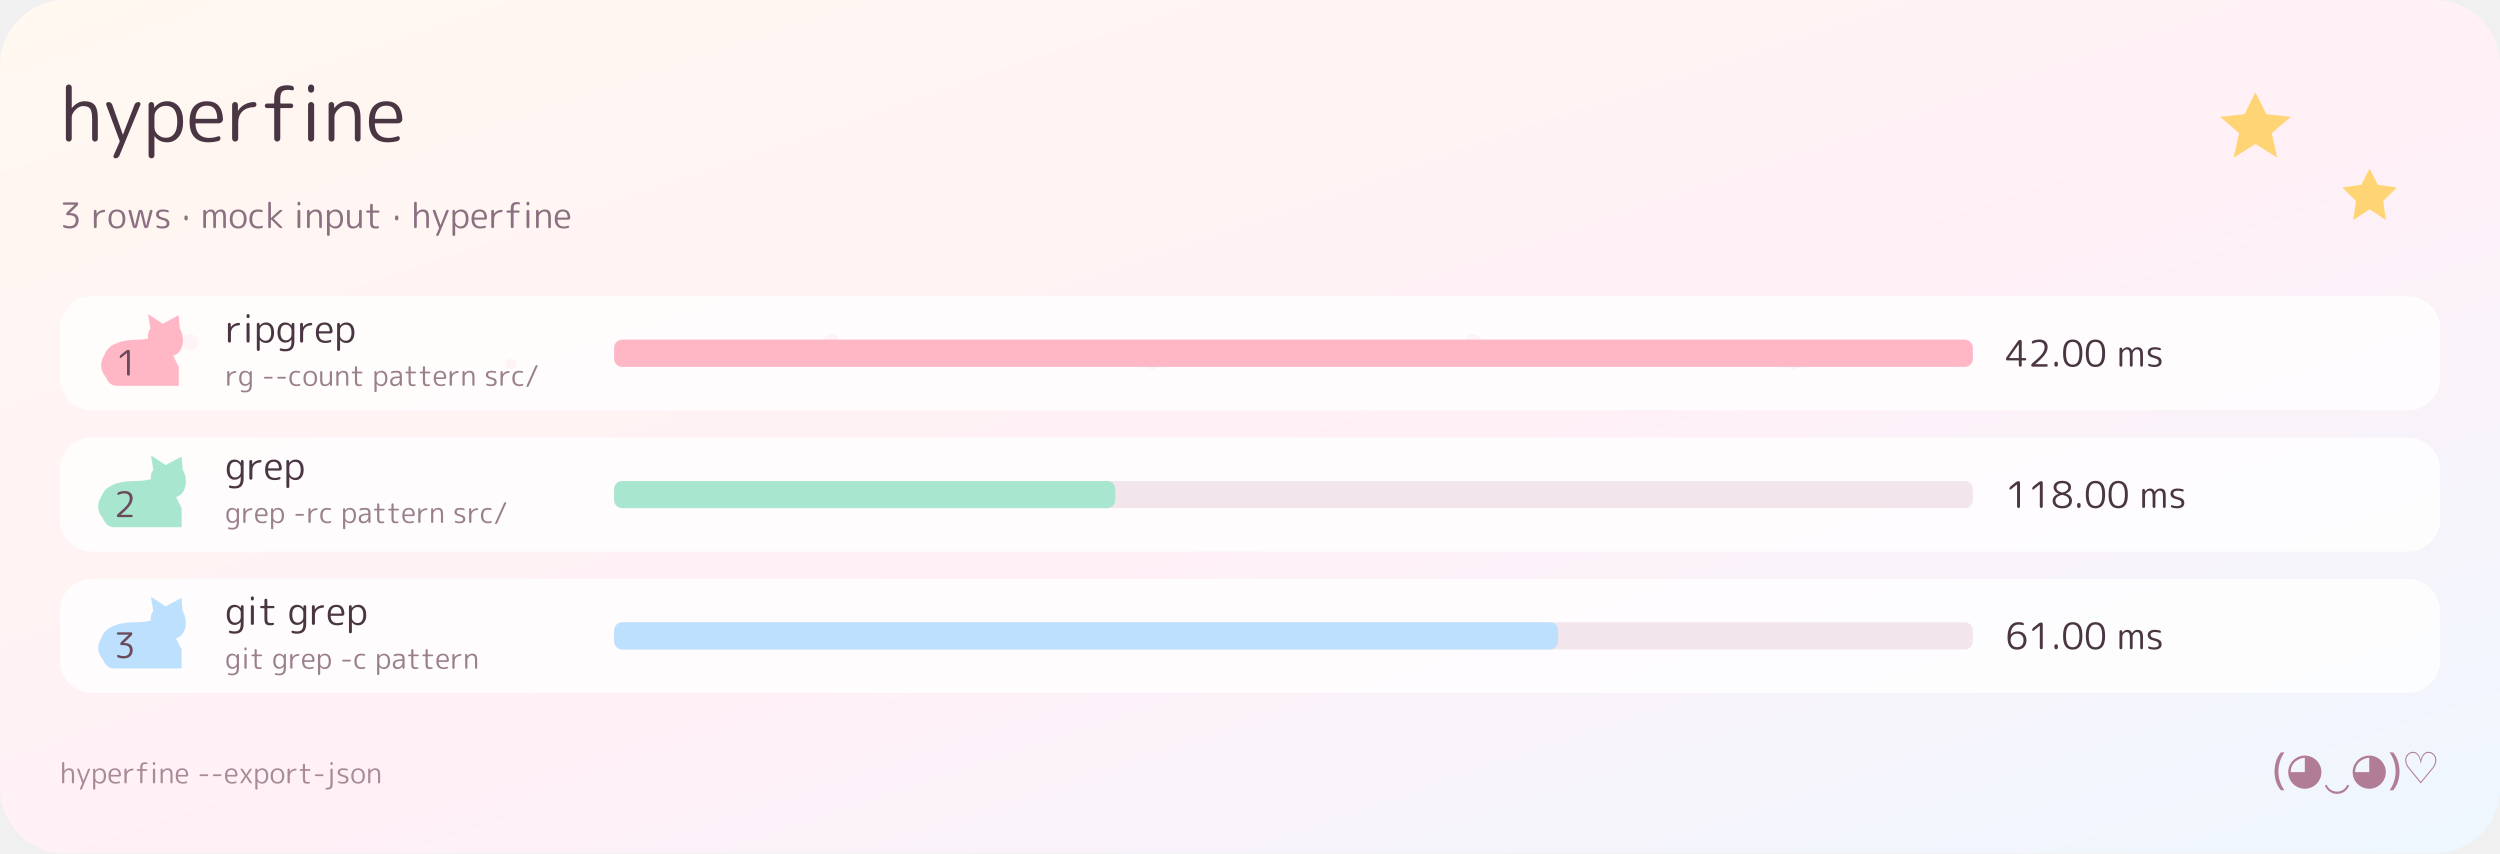
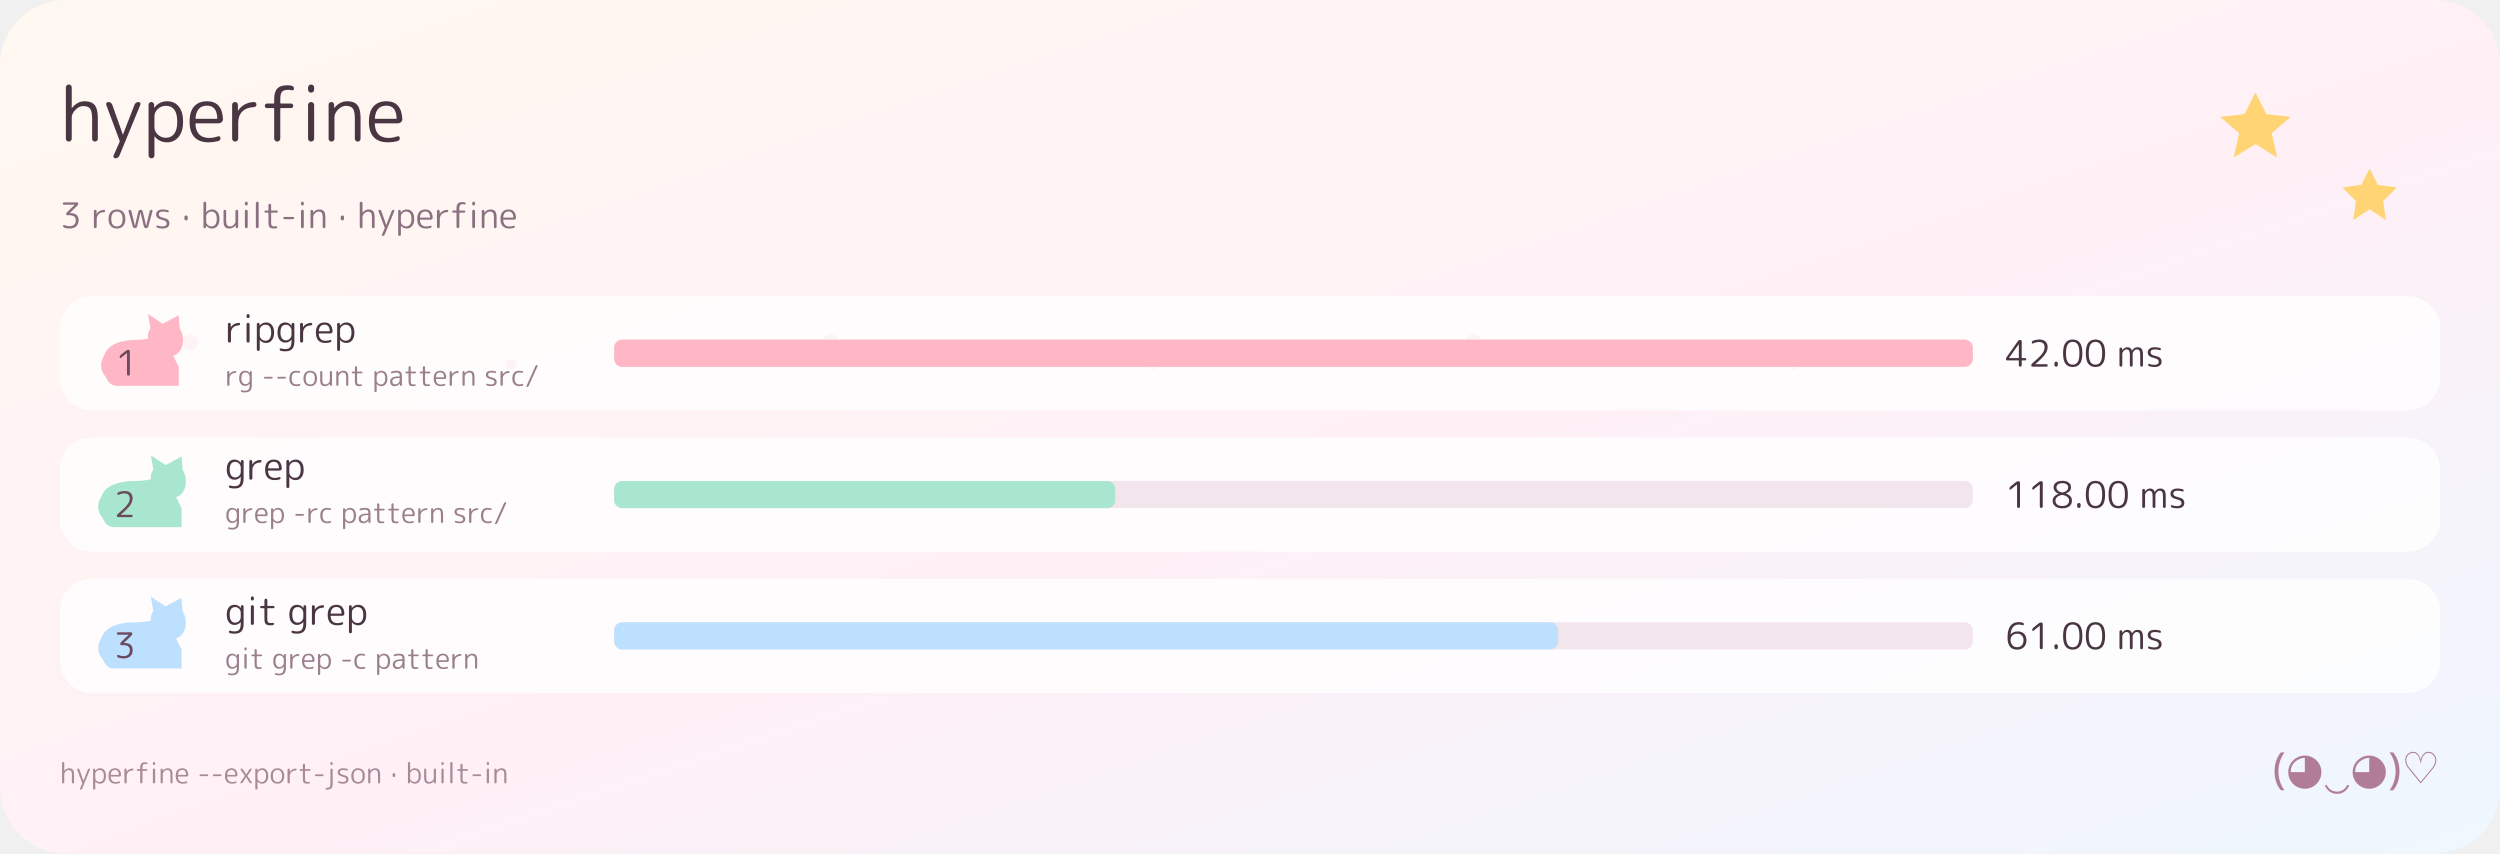
<svg xmlns="http://www.w3.org/2000/svg" width="920" height="314" viewBox="0 0 920 314" role="img" aria-label="hyperfine">
  <defs>
    <path id="g0" d="M146 11Q135 0 119 0Q103 0 91.5 11Q80 22 80 38L80 712Q80 728 91.5 739Q103 750 119 750Q135 750 146 739Q157 728 157 712L157 442Q157 441 158 441Q159 441 160 442Q232 530 327 530Q418 530 459 479.5Q500 429 500 310L500 38Q500 22 489.5 11Q479 0 463 0Q447 0 436 11Q425 22 425 38L425 297Q425 398 398.5 432.5Q372 467 307 467Q255 467 206 417.5Q157 368 157 316L157 38Q157 22 146 11Z" />
    <path id="g1" d="M216 12L41 482Q36 496 44.5 508Q53 520 68 520Q86 520 100.5 509.5Q115 499 121 482L258 93Q258 92 259 92Q261 92 261 93L412 484Q418 500 432.5 510Q447 520 465 520Q479 520 486.5 508.5Q494 497 489 484L214 -184Q207 -200 192.5 -210Q178 -220 160 -220Q146 -220 139 -208.5Q132 -197 137 -184L216 -4Q219 4 216 12Z" />
    <path id="g2" d="M152 331L152 189Q152 132 197 91Q242 50 302 50Q373 50 412.5 103.5Q452 157 452 260Q452 470 302 470Q241 470 196.5 428.5Q152 387 152 331ZM141 -209Q130 -220 114 -220Q98 -220 86.5 -209Q75 -198 75 -182L75 484Q75 499 85.5 509.5Q96 520 111 520Q126 520 137 509.5Q148 499 148 484L149 446Q149 445 150 445L152 447Q218 530 319 530Q416 530 472.5 459.5Q529 389 529 260Q529 135 470.5 62.5Q412 -10 319 -10Q217 -10 155 67Q154 68 153 68Q152 68 152 67L152 -182Q152 -198 141 -209Z" />
    <path id="g3" d="M270 472Q131 472 118 307Q118 299 127 299L396 299Q404 299 404 307Q398 472 270 472ZM291 -10Q168 -10 104 57.5Q40 125 40 260Q40 399 101.5 464.5Q163 530 270 530Q467 530 479 297Q480 273 462.5 256.5Q445 240 421 240L125 240Q117 240 117 231Q126 48 298 48Q355 48 415 69Q426 73 436 66.5Q446 60 446 48Q446 14 415 6Q351 -10 291 -10Z" />
    <path id="g4" d="M143.5 12Q132 0 115 0Q98 0 86.5 12Q75 24 75 40L75 482Q75 498 86 509Q97 520 113 520Q129 520 140 509Q151 498 151 482L151 405Q151 404 152 404Q154 404 154 406Q184 456 238.5 486.5Q293 517 361 520Q375 521 385 511Q395 501 395 487Q395 474 385.5 464Q376 454 362 453Q263 449 209 395.5Q155 342 155 246L155 40Q155 24 143.5 12Z" />
    <path id="g5" d="M85 440Q72 440 63.5 448.5Q55 457 55 470Q55 483 63.5 491.5Q72 500 85 500L169 500Q178 500 178 509L178 557Q178 653 218.5 696.5Q259 740 348 740Q381 740 409 733Q422 730 430 719.5Q438 709 438 695Q438 684 429 677.5Q420 671 410 674Q386 680 361 680Q303 680 280.5 654.5Q258 629 258 560L258 509Q258 500 267 500L398 500Q411 500 419.5 491.5Q428 483 428 470Q428 457 419.5 448.5Q411 440 398 440L267 440Q258 440 258 431L258 40Q258 24 246 12Q234 0 218 0Q202 0 190 12Q178 24 178 40L178 431Q178 440 169 440Z" />
    <path id="g6" d="M183.5 12Q172 0 155 0Q138 0 126.5 12Q115 24 115 40L115 480Q115 496 126.5 508Q138 520 155 520Q172 520 183.5 508Q195 496 195 480L195 40Q195 24 183.5 12ZM183.5 654.5Q172 643 155 643Q138 643 126.5 654.5Q115 666 115 683L115 710Q115 726 126.5 738Q138 750 155 750Q172 750 183.5 738Q195 726 195 710L195 683Q195 666 183.5 654.5Z" />
    <path id="g7" d="M140.5 11Q129 0 113 0Q97 0 86 11Q75 22 75 38L75 484Q75 499 85.5 509.5Q96 520 111 520Q126 520 137 509.5Q148 499 148 484L148 443Q148 442 149 442Q150 442 151 443Q223 530 322 530Q413 530 454 479Q495 428 495 310L495 38Q495 22 484.5 11Q474 0 458 0Q442 0 431 11Q420 22 420 38L420 300Q420 399 393 434.5Q366 470 302 470Q250 470 201 421.5Q152 373 152 322L152 38Q152 22 140.5 11Z" />
    <path id="g8" d="M118 663Q105 663 95 673Q85 683 85 697Q85 710 94.5 720Q104 730 118 730L490 730Q504 730 513.5 720Q523 710 523 697Q523 663 500 640L284 429L284 427Q284 426 285 426L314 426Q420 426 476.5 375Q533 324 533 227Q533 113 465.5 51.5Q398 -10 273 -10Q196 -10 128 14Q92 27 92 66Q92 79 103 86Q114 93 126 88Q199 57 273 57Q361 57 407 100Q453 143 453 227Q453 298 405.5 332.5Q358 367 254 367L212 367Q199 367 190 376Q181 385 181 398Q181 429 203 451L420 661L420 662Q420 663 419 663Z" />
    <path id="g10" d="M438 260Q438 470 278 470Q118 470 118 260Q118 50 278 50Q438 50 438 260ZM453 61Q390 -10 278 -10Q166 -10 103 61Q40 132 40 260Q40 388 103 459Q166 530 278 530Q390 530 453 459Q516 388 516 260Q516 132 453 61Z" />
    <path id="g11" d="M169 48L50 480Q46 495 55.5 507.5Q65 520 81 520Q99 520 113.5 509Q128 498 132 480L231 67Q231 66 232 66Q233 66 233 67L327 470Q333 492 350.5 506Q368 520 390.5 520Q413 520 431 506Q449 492 454 470L547 67Q547 66 549 66Q550 66 550 67L649 481Q654 498 667.5 509Q681 520 699 520Q714 520 723 507.5Q732 495 728 481L609 48Q603 27 585.5 13.5Q568 0 546.5 0Q525 0 507.5 14Q490 28 484 49L390 446Q390 447 389 447Q388 447 388 446L294 49Q289 28 271.5 14Q254 0 232.5 0Q211 0 193 13.5Q175 27 169 48Z" />
    <path id="g12" d="M240 233Q143 256 101.5 292.5Q60 329 60 387Q60 453 109.5 491.5Q159 530 251 530Q320 530 388 512Q419 504 419 471Q419 459 410 453Q401 447 389 450Q323 470 257 470Q137 470 137 393Q137 359 161 336.5Q185 314 248 300Q356 276 396.5 239Q437 202 437 133Q437 66 385.5 28Q334 -10 240 -10Q167 -10 101 12Q70 22 70 55Q70 66 80 72.5Q90 79 101 75Q166 50 234 50Q360 50 360 133Q360 169 334.5 193Q309 217 240 233Z" />
    <path id="g13" d="M175.5 234Q162 220 142 220Q122 220 108.5 234Q95 248 95 267L95 313Q95 332 108.5 346Q122 360 142 360Q162 360 175.5 346Q189 332 189 313L189 267Q189 248 175.5 234Z" />
-     <path id="g14" d="M141 11Q130 0 114 0Q98 0 86.5 11Q75 22 75 38L75 483Q75 498 86 509Q97 520 112 520Q127 520 138 509Q149 498 149 483L150 450Q150 449 151 449Q153 449 153 451Q210 530 289 530Q337 530 366.5 509Q396 488 415 439Q415 437 416 437Q418 437 418 439Q474 530 564 530Q644 530 679.5 484Q715 438 715 330L715 38Q715 22 704.5 11Q694 0 678 0Q662 0 651 11Q640 22 640 38L640 310Q640 403 618.5 436.5Q597 470 543 470Q506 470 470 430.5Q434 391 434 349L434 38Q434 22 423 11Q412 0 396 0Q380 0 369 11Q358 22 358 38L358 310Q358 403 336.5 436.5Q315 470 262 470Q225 470 188.5 430.5Q152 391 152 349L152 38Q152 22 141 11Z" />
-     <path id="g15" d="M285 -10Q167 -10 103.5 58.5Q40 127 40 260Q40 392 101.5 461Q163 530 275 530Q327 530 385 519Q399 516 408.5 504.5Q418 493 418 478Q418 466 407.5 459Q397 452 385 455Q334 468 280 468Q120 468 120 260Q120 152 162 102Q204 52 290 52Q346 52 392 67Q403 71 413 64Q423 57 423 45Q423 30 414 18Q405 6 390 2Q343 -10 285 -10Z" />
-     <path id="g16" d="M145 11Q134 0 118 0Q102 0 91 11Q80 22 80 38L80 712Q80 728 91 739Q102 750 118 750Q134 750 145 739Q156 728 156 712L156 289Q156 288 157 288L159 289L375 488Q409 520 457 520Q470 520 474.5 508Q479 496 470 488L238 276Q232 270 237 264L473 33Q481 25 476 12.5Q471 0 459 0Q412 0 379 33L159 251Q158 252 157 252Q156 252 156 251L156 38Q156 22 145 11Z" />
-     <path id="g17" d="M238 -10Q151 -10 110.5 38Q70 86 70 197L70 482Q70 498 80.5 509Q91 520 107 520Q123 520 134 509Q145 498 145 482L145 207Q145 117 172 83.5Q199 50 258 50Q312 50 360 96.5Q408 143 408 198L408 482Q408 498 419.5 509Q431 520 447 520Q463 520 474 509Q485 498 485 482L485 36Q485 21 474.5 10.5Q464 0 449 0Q434 0 423 10.5Q412 21 412 36L412 77Q412 78 411 78Q410 78 409 77Q340 -10 238 -10Z" />
-     <path id="g18" d="M80 440Q67 440 58.5 448.5Q50 457 50 470Q50 483 58.5 491.5Q67 500 80 500L153 500Q162 500 162 509L162 652Q162 668 173 679Q184 690 200 690Q216 690 227 679Q238 668 238 652L238 509Q238 500 247 500L397 500Q410 500 418.5 491.5Q427 483 427 470Q427 457 418.5 448.5Q410 440 397 440L247 440Q238 440 238 431L238 167Q238 95 257 72.5Q276 50 330 50Q362 50 383 55Q394 57 403.5 50.5Q413 44 413 33Q413 19 404.5 8Q396 -3 383 -5Q357 -10 317 -10Q229 -10 195.5 26.5Q162 63 162 160L162 431Q162 440 153 440Z" />
+     <path id="g14" d="M157 337L157 183Q157 131 203 90.5Q249 50 307 50Q378 50 417.5 103Q457 156 457 260Q457 470 307 470Q248 470 202.5 429Q157 388 157 337ZM142 10.5Q131 0 116 0Q101 0 90.5 10.5Q80 21 80 36L80 712Q80 728 91 739Q102 750 118 750Q134 750 145.5 739Q157 728 157 712L157 453Q157 452 158 452Q159 452 160 453Q225 530 323 530Q420 530 476.5 459.5Q533 389 533 260Q533 135 474.5 62.5Q416 -10 323 -10Q223 -10 156 73Q155 74 154 74Q153 74 153 73L153 36Q153 21 142 10.5Z" />
+     <path id="g15" d="M238 -10Q151 -10 110.5 38Q70 86 70 197L70 482Q70 498 80.5 509Q91 520 107 520Q123 520 134 509Q145 498 145 482L145 207Q145 117 172 83.5Q199 50 258 50Q312 50 360 96.5Q408 143 408 198L408 482Q408 498 419.5 509Q431 520 447 520Q463 520 474 509Q485 498 485 482L485 36Q485 21 474.5 10.5Q464 0 449 0Q434 0 423 10.5Q412 21 412 36L412 77Q412 78 411 78Q410 78 409 77Q340 -10 238 -10Z" />
+     <path id="g16" d="M183.5 12Q172 0 155 0Q138 0 126.5 12Q115 24 115 40L115 710Q115 726 126.5 738Q138 750 155 750Q172 750 183.5 738Q195 726 195 710L195 40Q195 24 183.5 12Z" />
+     <path id="g17" d="M80 440Q67 440 58.5 448.5Q50 457 50 470Q50 483 58.5 491.5Q67 500 80 500L153 500Q162 500 162 509L162 652Q162 668 173 679Q184 690 200 690Q216 690 227 679Q238 668 238 652L238 509Q238 500 247 500L397 500Q410 500 418.5 491.5Q427 483 427 470Q427 457 418.5 448.5Q410 440 397 440L247 440Q238 440 238 431L238 167Q238 95 257 72.5Q276 50 330 50Q362 50 383 55Q394 57 403.5 50.5Q413 44 413 33Q413 19 404.5 8Q396 -3 383 -5Q357 -10 317 -10Q229 -10 195.5 26.5Q162 63 162 160L162 431Q162 440 153 440Z" />
+     <path id="g18" d="M111 255Q98 255 89 264.5Q80 274 80 287Q80 300 89 309Q98 318 111 318L355 318Q368 318 377 309Q386 300 386 287Q386 274 377 264.5Q368 255 355 255Z" />
    <path id="g19" d="M267 470Q122 470 122 267Q122 166 160.5 113Q199 60 267 60Q325 60 368.5 103Q412 146 412 206L412 322Q412 382 368.5 426Q325 470 267 470ZM247 0Q156 0 100.5 70.5Q45 141 45 267Q45 400 100.5 465Q156 530 247 530Q348 530 412 447Q413 446 414 446Q415 446 415 447L416 484Q416 499 426.5 509.5Q437 520 452 520Q467 520 477.5 509.5Q488 499 488 484L488 30Q488 -105 430 -167.5Q372 -230 248 -230Q186 -230 134 -217Q102 -209 102 -175Q102 -163 111.5 -155.5Q121 -148 132 -152Q188 -170 248 -170Q335 -170 373.5 -124Q412 -78 412 27L412 76Q412 77 411 77Q410 77 409 76Q348 0 247 0Z" />
-     <path id="g20" d="M111 255Q98 255 89 264.5Q80 274 80 287Q80 300 89 309Q98 318 111 318L355 318Q368 318 377 309Q386 300 386 287Q386 274 377 264.5Q368 255 355 255Z" />
+     <path id="g20" d="M285 -10Q167 -10 103.5 58.5Q40 127 40 260Q40 392 101.5 461Q163 530 275 530Q327 530 385 519Q399 516 408.5 504.5Q418 493 418 478Q418 466 407.5 459Q397 452 385 455Q334 468 280 468Q120 468 120 260Q120 152 162 102Q204 52 290 52Q346 52 392 67Q403 71 413 64Q423 57 423 45Q423 30 414 18Q405 6 390 2Q343 -10 285 -10Z" />
    <path id="g21" d="M327 275Q228 275 177.5 243Q127 211 127 153Q127 108 152.5 80.5Q178 53 220 53Q292 53 339.5 101Q387 149 387 228L387 266Q387 275 378 275ZM204 -10Q136 -10 93 33Q50 76 50 147Q50 230 116 280Q182 330 327 330L378 330Q387 330 387 338L387 357Q387 418 359 442.5Q331 467 260 467Q191 467 111 441Q99 437 89 444Q79 451 79 464Q79 499 112 509Q186 530 260 530Q375 530 419.5 488Q464 446 464 337L464 36Q464 21 453.5 10.5Q443 0 428 0Q413 0 402 10.5Q391 21 391 36L390 88Q390 89 389 89Q387 89 387 87Q328 -10 204 -10Z" />
    <path id="g22" d="M65 -40Q51 -40 44 -29Q37 -18 42 -5L355 695Q363 711 377.5 720.5Q392 730 409 730Q423 730 430 719Q437 708 432 695L119 -5Q111 -21 96.5 -30.5Q82 -40 65 -40Z" />
    <path id="g23" d="M97 238L97 236Q97 235 98 235L356 235Q365 235 365 244L365 612Q365 613 364 613Q362 613 362 612ZM48 170Q34 170 24.5 180Q15 190 15 203Q15 235 34 262L342 698Q364 730 404 730Q421 730 432.5 718.5Q444 707 444 691L444 244Q444 235 452 235L536 235Q550 235 559 225.5Q568 216 568 203Q568 189 558.5 179.5Q549 170 536 170L452 170Q444 170 444 161L444 39Q444 23 432.5 11.5Q421 0 404 0Q388 0 376.5 11Q365 22 365 39L365 161Q365 170 356 170Z" />
    <path id="g24" d="M471 685.5Q530 631 530 533Q530 435 459 334.5Q388 234 194 69Q193 69 193 68Q193 67 194 67L500 67Q513 67 523 57Q533 47 533 33Q533 20 523.5 10Q514 0 500 0L117 0Q103 0 93 10Q83 20 83 33Q83 67 109 88Q306 253 377 347.5Q448 442 448 527Q448 598 409 635Q370 672 295 672Q219 672 133 632Q121 627 109.5 633.5Q98 640 98 653Q98 693 134 708Q215 740 305 740Q412 740 471 685.5Z" />
    <path id="g25" d="M175.5 14Q162 0 142 0Q122 0 108.5 14Q95 28 95 47L95 90Q95 110 108.5 123.5Q122 137 142 137Q162 137 175.5 123.5Q189 110 189 90L189 47Q189 28 175.5 14Z" />
    <path id="g26" d="M447.5 601.5Q402 675 310 675Q218 675 172.5 601.5Q127 528 127 365Q127 202 172.5 128.5Q218 55 310 55Q402 55 447.5 128.5Q493 202 493 365Q493 528 447.5 601.5ZM504 77Q435 -10 310 -10Q185 -10 116 77Q47 164 47 365Q47 566 116 653Q185 740 310 740Q435 740 504 653Q573 566 573 365Q573 164 504 77Z" />
-     <path id="g27" d="M144 503Q134 495 122 500.5Q110 506 110 519Q110 563 144 591L286 705Q317 730 357 730Q374 730 385.5 718Q397 706 397 690L397 40Q397 24 385.5 12Q374 0 357 0Q340 0 328.5 12Q317 24 317 40L317 640Q317 641 316 641L314 640Z" />
-     <path id="g28" d="M298 355Q212 336 167.5 296Q123 256 123 200Q123 132 173 93Q223 54 310 54Q397 54 446 93.5Q495 133 495 200Q495 319 316 355Q307 356 298 355ZM150 558Q150 510 189.5 474Q229 438 302 422Q310 421 318 422Q391 438 431.5 474.5Q472 511 472 558Q472 613 429.5 644.5Q387 676 310 676Q234 676 192 644.5Q150 613 150 558ZM503 46Q433 -10 310 -10Q187 -10 117 46Q47 102 47 197Q47 261 89.5 310.5Q132 360 212 385Q213 385 213 387Q213 388 212 388Q146 413 109.5 459.5Q73 506 73 565Q73 644 136.5 692Q200 740 310 740Q420 740 483.5 692Q547 644 547 565Q547 445 408 395Q407 395 407 393Q407 392 408 392Q573 341 573 197Q573 102 503 46Z" />
-     <path id="g29" d="M320 425Q241 425 190.5 376.5Q140 328 140 253Q140 178 184 117.5Q228 57 317 57Q400 57 446.5 106Q493 155 493 247Q493 328 445.5 376.5Q398 425 320 425ZM317 -10Q57 -10 57 320Q57 531 134.5 635.5Q212 740 355 740Q411 740 469 726Q484 722 493 709.5Q502 697 502 681Q502 668 491.5 660.5Q481 653 469 657Q417 673 355 673Q263 673 205.5 603.5Q148 534 141 403Q141 402 142 402Q144 402 144 403Q205 487 337 487Q445 487 509 421.5Q573 356 573 247Q573 127 503.5 58.5Q434 -10 317 -10Z" />
-     <path id="g30" d="M78 0Q65 0 58.5 12Q52 24 60 35L209 257Q215 264 209 272L65 484Q57 495 63.5 507.5Q70 520 84 520Q129 520 151 484L258 314Q258 313 259 313Q261 313 261 314L369 485Q391 520 433 520Q446 520 452.5 508Q459 496 451 485L307 272Q301 264 307 257L456 36Q463 25 456.5 12.5Q450 0 437 0Q392 0 370 36L258 215L257 215L255 215L142 35Q120 0 78 0Z" />
-     <path id="g31" d="M22 -220Q8 -220 -1 -211Q-10 -202 -10 -188Q-10 -175 -1 -165.5Q8 -156 22 -155Q109 -152 134.5 -123Q160 -94 160 -3L160 480Q160 496 172 508Q184 520 200 520Q216 520 228 508Q240 496 240 480L240 -3Q240 -127 196.5 -171.5Q153 -216 22 -220ZM160 710Q160 726 172 738Q184 750 200 750Q216 750 228 738Q240 726 240 710L240 683Q240 666 228 654.5Q216 643 200 643Q184 643 172 654.5Q160 666 160 683Z" />
+     <path id="g27" d="M141 11Q130 0 114 0Q98 0 86.5 11Q75 22 75 38L75 483Q75 498 86 509Q97 520 112 520Q127 520 138 509Q149 498 149 483L150 450Q150 449 151 449Q153 449 153 451Q210 530 289 530Q337 530 366.5 509Q396 488 415 439Q415 437 416 437Q418 437 418 439Q474 530 564 530Q644 530 679.5 484Q715 438 715 330L715 38Q715 22 704.5 11Q694 0 678 0Q662 0 651 11Q640 22 640 38L640 310Q640 403 618.5 436.5Q597 470 543 470Q506 470 470 430.5Q434 391 434 349L434 38Q434 22 423 11Q412 0 396 0Q380 0 369 11Q358 22 358 38L358 310Q358 403 336.5 436.5Q315 470 262 470Q225 470 188.5 430.5Q152 391 152 349L152 38Q152 22 141 11Z" />
+     <path id="g28" d="M144 503Q134 495 122 500.5Q110 506 110 519Q110 563 144 591L286 705Q317 730 357 730Q374 730 385.5 718Q397 706 397 690L397 40Q397 24 385.5 12Q374 0 357 0Q340 0 328.5 12Q317 24 317 40L317 640Q317 641 316 641L314 640Z" />
+     <path id="g29" d="M298 355Q212 336 167.5 296Q123 256 123 200Q123 132 173 93Q223 54 310 54Q397 54 446 93.5Q495 133 495 200Q495 319 316 355Q307 356 298 355ZM150 558Q150 510 189.5 474Q229 438 302 422Q310 421 318 422Q391 438 431.5 474.5Q472 511 472 558Q472 613 429.5 644.5Q387 676 310 676Q234 676 192 644.5Q150 613 150 558ZM503 46Q433 -10 310 -10Q187 -10 117 46Q47 102 47 197Q47 261 89.5 310.5Q132 360 212 385Q213 385 213 387Q213 388 212 388Q146 413 109.5 459.5Q73 506 73 565Q73 644 136.5 692Q200 740 310 740Q420 740 483.5 692Q547 644 547 565Q547 445 408 395Q407 395 407 393Q407 392 408 392Q573 341 573 197Q573 102 503 46Z" />
+     <path id="g30" d="M320 425Q241 425 190.5 376.5Q140 328 140 253Q140 178 184 117.5Q228 57 317 57Q400 57 446.5 106Q493 155 493 247Q493 328 445.5 376.5Q398 425 320 425ZM317 -10Q57 -10 57 320Q57 531 134.5 635.5Q212 740 355 740Q411 740 469 726Q484 722 493 709.5Q502 697 502 681Q502 668 491.5 660.5Q481 653 469 657Q417 673 355 673Q263 673 205.5 603.5Q148 534 141 403Q141 402 142 402Q144 402 144 403Q205 487 337 487Q445 487 509 421.5Q573 356 573 247Q573 127 503.5 58.5Q434 -10 317 -10Z" />
+     <path id="g31" d="M78 0Q65 0 58.5 12Q52 24 60 35L209 257Q215 264 209 272L65 484Q57 495 63.5 507.5Q70 520 84 520Q129 520 151 484L258 314Q258 313 259 313Q261 313 261 314L369 485Q391 520 433 520Q446 520 452.5 508Q459 496 451 485L307 272Q301 264 307 257L456 36Q463 25 456.5 12.5Q450 0 437 0Q392 0 370 36L258 215L257 215L255 215L142 35Q120 0 78 0Z" />
+     <path id="g32" d="M22 -220Q8 -220 -1 -211Q-10 -202 -10 -188Q-10 -175 -1 -165.5Q8 -156 22 -155Q109 -152 134.5 -123Q160 -94 160 -3L160 480Q160 496 172 508Q184 520 200 520Q216 520 228 508Q240 496 240 480L240 -3Q240 -127 196.5 -171.5Q153 -216 22 -220ZM160 710Q160 726 172 738Q184 750 200 750Q216 750 228 738Q240 726 240 710L240 683Q240 666 228 654.5Q216 643 200 643Q184 643 172 654.5Q160 666 160 683Z" />
    <linearGradient id="bg" x1="0" y1="0" x2="1" y2="1">
      <stop offset="0" stop-color="#FFF8F0" />
      <stop offset="0.55" stop-color="#FFF0F6" />
      <stop offset="1" stop-color="#EEF7FF" />
    </linearGradient>
    <filter id="shadow" x="-20%" y="-20%" width="140%" height="140%">
      <feDropShadow dx="0" dy="2" stdDeviation="3" flood-color="#C084A0" flood-opacity="0.18" />
    </filter>
  </defs>
  <rect width="920" height="314" rx="24" fill="url(#bg)" />
  <g filter="url(#shadow)">
    <rect width="920" height="314" rx="24" fill="transparent" />
  </g>
  <path d="M 830 34 l 4 8 9 1 -7 6 2 9 -8 -5 -8 5 2 -9 -7 -6 9 -1 z" fill="#FFD166" fill-opacity="0.9" />
  <path d="M 872 62 l 3 6 7 1 -5 5 1 7 -6 -4 -6 4 1 -7 -5 -5 7 -1 z" fill="#FFD166" fill-opacity="0.9" />
  <circle cx="70" cy="126" r="3" fill="#F4A7B9" fill-opacity="0.55" />
  <circle cx="188" cy="134" r="2" fill="#F4A7B9" fill-opacity="0.55" />
  <circle cx="306" cy="126" r="3" fill="#F4A7B9" fill-opacity="0.55" />
  <circle cx="424" cy="134" r="2" fill="#F4A7B9" fill-opacity="0.55" />
  <circle cx="542" cy="126" r="3" fill="#F4A7B9" fill-opacity="0.55" />
  <circle cx="660" cy="134" r="2" fill="#F4A7B9" fill-opacity="0.55" />
  <g transform="translate(22.00 52.10) scale(0.028 -0.028)" fill="#4A3542">
    <use href="#g0" x="0.0" />
    <use href="#g1" x="570.0" />
    <use href="#g2" x="1092.0" />
    <use href="#g3" x="1666.0" />
    <use href="#g4" x="2190.0" />
    <use href="#g5" x="2640.0" />
    <use href="#g6" x="3148.0" />
    <use href="#g7" x="3458.0" />
    <use href="#g3" x="4023.0" />
  </g>
  <g transform="translate(22.00 83.97) scale(0.013 -0.013)" fill="#8A7080">
    <use href="#g8" x="0.0" />
    <use href="#g9" x="620.0" />
    <use href="#g4" x="890.0" />
    <use href="#g10" x="1340.0" />
    <use href="#g11" x="1896.0" />
    <use href="#g12" x="2666.0" />
    <use href="#g9" x="3163.0" />
    <use href="#g13" x="3433.0" />
    <use href="#g9" x="3717.0" />
    <use href="#g14" x="3987.0" />
-     <use href="#g10" x="4772.0" />
-     <use href="#g15" x="5328.0" />
-     <use href="#g16" x="5821.0" />
-     <use href="#g9" x="6344.0" />
-     <use href="#g6" x="6614.0" />
-     <use href="#g7" x="6924.0" />
-     <use href="#g2" x="7489.0" />
-     <use href="#g17" x="8063.0" />
-     <use href="#g18" x="8623.0" />
-     <use href="#g9" x="9125.0" />
-     <use href="#g13" x="9395.0" />
-     <use href="#g9" x="9679.0" />
-     <use href="#g0" x="9949.0" />
-     <use href="#g1" x="10519.0" />
-     <use href="#g2" x="11041.0" />
-     <use href="#g3" x="11615.0" />
-     <use href="#g4" x="12139.0" />
-     <use href="#g5" x="12589.0" />
-     <use href="#g6" x="13097.0" />
-     <use href="#g7" x="13407.0" />
-     <use href="#g3" x="13972.0" />
+     <use href="#g15" x="4565.0" />
+     <use href="#g6" x="5125.0" />
+     <use href="#g16" x="5435.0" />
+     <use href="#g17" x="5745.0" />
+     <use href="#g18" x="6247.0" />
+     <use href="#g6" x="6713.0" />
+     <use href="#g7" x="7023.0" />
+     <use href="#g9" x="7588.0" />
+     <use href="#g13" x="7858.0" />
+     <use href="#g9" x="8142.0" />
+     <use href="#g0" x="8412.0" />
+     <use href="#g1" x="8982.0" />
+     <use href="#g2" x="9504.0" />
+     <use href="#g3" x="10078.0" />
+     <use href="#g4" x="10602.0" />
+     <use href="#g5" x="11052.0" />
+     <use href="#g6" x="11560.0" />
+     <use href="#g7" x="11870.0" />
+     <use href="#g3" x="12435.0" />
  </g>
  <g>
    <rect x="22.0" y="109.0" width="876.0" height="42.0" rx="12" fill="#FFFFFF" fill-opacity="0.78" />
    <g transform="translate(37.05 115.00) scale(1)">
      <path d="M 6 24 C 2 24 0 19 3 16" fill="none" stroke="#FFB7C5" stroke-width="2.8" stroke-linecap="round" />
      <path d="M 6 27 C 2 27 1 22 1 18 C 1 12 7 10 14 10 L 14.00 10 C 17.93 10 19.73 8.6 22.73 8 L 28.73 20 L 28.73 27 Z" fill="#FFB7C5" />
      <g transform="translate(23.73 10) scale(0.9) translate(-35 -10)">
        <path d="M 29 5.5 L 28 -0.5 L 34 3.5 L 40.5 0 L 41 5.5 C 43 8.5 43 15 38.5 16.5 C 34 18 30 17 28.5 12 C 27.5 8.5 28 6.5 29 5.5 Z" fill="#FFB7C5" />
      </g>
    </g>
    <g transform="translate(42.62 138.24) scale(0.013 -0.013)" fill="#6B4A5B">
-       <use href="#g27" x="0.0" />
+       <use href="#g28" x="0.0" />
    </g>
    <g transform="translate(82.82 126.08) scale(0.014 -0.014)" fill="#4A3542">
      <use href="#g4" x="0.0" />
      <use href="#g6" x="450.0" />
      <use href="#g2" x="760.0" />
      <use href="#g19" x="1334.0" />
      <use href="#g4" x="1897.0" />
      <use href="#g3" x="2347.0" />
      <use href="#g2" x="2871.0" />
    </g>
    <g transform="translate(82.82 142.00) scale(0.0105 -0.0105)" fill="#9A7F8D">
      <use href="#g4" x="0.0" />
      <use href="#g19" x="450.0" />
      <use href="#g9" x="1013.0" />
-       <use href="#g20" x="1283.0" />
-       <use href="#g20" x="1749.0" />
-       <use href="#g15" x="2215.0" />
+       <use href="#g18" x="1283.0" />
+       <use href="#g18" x="1749.0" />
+       <use href="#g20" x="2215.0" />
      <use href="#g10" x="2708.0" />
-       <use href="#g17" x="3264.0" />
+       <use href="#g15" x="3264.0" />
      <use href="#g7" x="3824.0" />
-       <use href="#g18" x="4389.0" />
+       <use href="#g17" x="4389.0" />
      <use href="#g9" x="4891.0" />
      <use href="#g2" x="5161.0" />
      <use href="#g21" x="5735.0" />
-       <use href="#g18" x="6269.0" />
-       <use href="#g18" x="6771.0" />
+       <use href="#g17" x="6269.0" />
+       <use href="#g17" x="6771.0" />
      <use href="#g3" x="7273.0" />
      <use href="#g4" x="7797.0" />
      <use href="#g7" x="8247.0" />
      <use href="#g9" x="8812.0" />
      <use href="#g12" x="9082.0" />
      <use href="#g4" x="9579.0" />
-       <use href="#g15" x="10029.0" />
+       <use href="#g20" x="10029.0" />
      <use href="#g22" x="10522.0" />
    </g>
    <rect x="226.0" y="125.0" width="500.0" height="10.0" rx="3" fill="#F3E5EC" />
    <rect x="226.0" y="125.0" width="500.0" height="10.0" rx="3" fill="#FFB7C5" />
    <g transform="translate(738.00 134.93) scale(0.0135 -0.0135)" fill="#4A3542">
      <use href="#g23" x="0.0" />
      <use href="#g24" x="620.0" />
      <use href="#g25" x="1240.0" />
      <use href="#g26" x="1524.0" />
      <use href="#g26" x="2144.0" />
      <use href="#g9" x="2764.0" />
-       <use href="#g14" x="3034.0" />
+       <use href="#g27" x="3034.0" />
      <use href="#g12" x="3819.0" />
    </g>
  </g>
  <g>
    <rect x="22.0" y="161.0" width="876.0" height="42.0" rx="12" fill="#FFFFFF" fill-opacity="0.78" />
    <g transform="translate(35.99 167.00) scale(1)">
      <path d="M 6 24 C 2 24 0 19 3 16" fill="none" stroke="#A8E6CF" stroke-width="2.8" stroke-linecap="round" />
      <path d="M 6 27 C 2 27 1 22 1 18 C 1 12 7 10 14 10 L 14.00 10 C 18.88 10 21.85 8.6 24.85 8 L 30.85 20 L 30.85 27 Z" fill="#A8E6CF" />
      <g transform="translate(25.85 10) scale(0.9) translate(-35 -10)">
        <path d="M 29 5.5 L 28 -0.5 L 34 3.5 L 40.5 0 L 41 5.5 C 43 8.5 43 15 38.5 16.5 C 34 18 30 17 28.5 12 C 27.5 8.5 28 6.5 29 5.5 Z" fill="#A8E6CF" />
      </g>
    </g>
    <g transform="translate(41.91 190.31) scale(0.013 -0.013)" fill="#6B4A5B">
      <use href="#g24" x="0.0" />
    </g>
    <g transform="translate(82.82 176.54) scale(0.014 -0.014)" fill="#4A3542">
      <use href="#g19" x="0.0" />
      <use href="#g4" x="563.0" />
      <use href="#g3" x="1013.0" />
      <use href="#g2" x="1537.0" />
    </g>
    <g transform="translate(82.82 192.46) scale(0.0105 -0.0105)" fill="#9A7F8D">
      <use href="#g19" x="0.0" />
      <use href="#g4" x="563.0" />
      <use href="#g3" x="1013.0" />
      <use href="#g2" x="1537.0" />
      <use href="#g9" x="2111.0" />
-       <use href="#g20" x="2381.0" />
+       <use href="#g18" x="2381.0" />
      <use href="#g4" x="2847.0" />
-       <use href="#g15" x="3297.0" />
+       <use href="#g20" x="3297.0" />
      <use href="#g9" x="3790.0" />
      <use href="#g2" x="4060.0" />
      <use href="#g21" x="4634.0" />
-       <use href="#g18" x="5168.0" />
-       <use href="#g18" x="5670.0" />
+       <use href="#g17" x="5168.0" />
+       <use href="#g17" x="5670.0" />
      <use href="#g3" x="6172.0" />
      <use href="#g4" x="6696.0" />
      <use href="#g7" x="7146.0" />
      <use href="#g9" x="7711.0" />
      <use href="#g12" x="7981.0" />
      <use href="#g4" x="8478.0" />
-       <use href="#g15" x="8928.0" />
+       <use href="#g20" x="8928.0" />
      <use href="#g22" x="9421.0" />
    </g>
    <rect x="226.0" y="177.0" width="500.0" height="10.0" rx="3" fill="#F3E5EC" />
    <rect x="226.0" y="177.0" width="184.4" height="10.0" rx="3" fill="#A8E6CF" />
    <g transform="translate(738.00 186.93) scale(0.0135 -0.0135)" fill="#4A3542">
-       <use href="#g27" x="0.0" />
-       <use href="#g27" x="620.0" />
-       <use href="#g28" x="1240.0" />
+       <use href="#g28" x="0.0" />
+       <use href="#g28" x="620.0" />
+       <use href="#g29" x="1240.0" />
      <use href="#g25" x="1860.0" />
      <use href="#g26" x="2144.0" />
      <use href="#g26" x="2764.0" />
      <use href="#g9" x="3384.0" />
-       <use href="#g14" x="3654.0" />
+       <use href="#g27" x="3654.0" />
      <use href="#g12" x="4439.0" />
    </g>
  </g>
  <g>
    <rect x="22.0" y="213.0" width="876.0" height="42.0" rx="12" fill="#FFFFFF" fill-opacity="0.78" />
    <g transform="translate(36.00 219.00) scale(1)">
      <path d="M 6 24 C 2 24 0 19 3 16" fill="none" stroke="#BDE0FE" stroke-width="2.8" stroke-linecap="round" />
      <path d="M 6 27 C 2 27 1 22 1 18 C 1 12 7 10 14 10 L 14.00 10 C 18.87 10 21.82 8.6 24.82 8 L 30.82 20 L 30.82 27 Z" fill="#BDE0FE" />
      <g transform="translate(25.82 10) scale(0.9) translate(-35 -10)">
        <path d="M 29 5.5 L 28 -0.5 L 34 3.5 L 40.5 0 L 41 5.5 C 43 8.5 43 15 38.5 16.5 C 34 18 30 17 28.5 12 C 27.5 8.5 28 6.5 29 5.5 Z" fill="#BDE0FE" />
      </g>
    </g>
    <g transform="translate(41.89 242.18) scale(0.013 -0.013)" fill="#6B4A5B">
      <use href="#g8" x="0.0" />
    </g>
    <g transform="translate(82.82 229.98) scale(0.014 -0.014)" fill="#4A3542">
      <use href="#g19" x="0.0" />
      <use href="#g6" x="563.0" />
-       <use href="#g18" x="873.0" />
+       <use href="#g17" x="873.0" />
      <use href="#g9" x="1375.0" />
      <use href="#g19" x="1645.0" />
      <use href="#g4" x="2208.0" />
      <use href="#g3" x="2658.0" />
      <use href="#g2" x="3182.0" />
    </g>
    <g transform="translate(82.82 246.11) scale(0.0105 -0.0105)" fill="#9A7F8D">
      <use href="#g19" x="0.0" />
      <use href="#g6" x="563.0" />
-       <use href="#g18" x="873.0" />
+       <use href="#g17" x="873.0" />
      <use href="#g9" x="1375.0" />
      <use href="#g19" x="1645.0" />
      <use href="#g4" x="2208.0" />
      <use href="#g3" x="2658.0" />
      <use href="#g2" x="3182.0" />
      <use href="#g9" x="3756.0" />
-       <use href="#g20" x="4026.0" />
-       <use href="#g15" x="4492.0" />
+       <use href="#g18" x="4026.0" />
+       <use href="#g20" x="4492.0" />
      <use href="#g9" x="4985.0" />
      <use href="#g2" x="5255.0" />
      <use href="#g21" x="5829.0" />
-       <use href="#g18" x="6363.0" />
-       <use href="#g18" x="6865.0" />
+       <use href="#g17" x="6363.0" />
+       <use href="#g17" x="6865.0" />
      <use href="#g3" x="7367.0" />
      <use href="#g4" x="7891.0" />
      <use href="#g7" x="8341.0" />
    </g>
    <rect x="226.0" y="229.0" width="500.0" height="10.0" rx="3" fill="#F3E5EC" />
    <rect x="226.0" y="229.0" width="347.4" height="10.0" rx="3" fill="#BDE0FE" />
    <g transform="translate(738.00 238.93) scale(0.0135 -0.0135)" fill="#4A3542">
-       <use href="#g29" x="0.0" />
-       <use href="#g27" x="620.0" />
+       <use href="#g30" x="0.0" />
+       <use href="#g28" x="620.0" />
      <use href="#g25" x="1240.0" />
      <use href="#g26" x="1524.0" />
      <use href="#g26" x="2144.0" />
      <use href="#g9" x="2764.0" />
-       <use href="#g14" x="3034.0" />
+       <use href="#g27" x="3034.0" />
      <use href="#g12" x="3819.0" />
    </g>
  </g>
  <g transform="translate(22.00 288.29) scale(0.0105 -0.0105)" fill="#A88A98">
    <use href="#g0" x="0.0" />
    <use href="#g1" x="570.0" />
    <use href="#g2" x="1092.0" />
    <use href="#g3" x="1666.0" />
    <use href="#g4" x="2190.0" />
    <use href="#g5" x="2640.0" />
    <use href="#g6" x="3148.0" />
    <use href="#g7" x="3458.0" />
    <use href="#g3" x="4023.0" />
    <use href="#g9" x="4547.0" />
-     <use href="#g20" x="4817.0" />
-     <use href="#g20" x="5283.0" />
+     <use href="#g18" x="4817.0" />
+     <use href="#g18" x="5283.0" />
    <use href="#g3" x="5749.0" />
-     <use href="#g30" x="6273.0" />
+     <use href="#g31" x="6273.0" />
    <use href="#g2" x="6777.0" />
    <use href="#g10" x="7351.0" />
    <use href="#g4" x="7907.0" />
-     <use href="#g18" x="8357.0" />
-     <use href="#g20" x="8859.0" />
-     <use href="#g31" x="9325.0" />
+     <use href="#g17" x="8357.0" />
+     <use href="#g18" x="8859.0" />
+     <use href="#g32" x="9325.0" />
    <use href="#g12" x="9680.0" />
    <use href="#g10" x="10177.0" />
    <use href="#g7" x="10733.0" />
+     <use href="#g9" x="11298.0" />
+     <use href="#g13" x="11568.0" />
+     <use href="#g9" x="11852.0" />
+     <use href="#g14" x="12122.0" />
+     <use href="#g15" x="12700.0" />
+     <use href="#g6" x="13260.0" />
+     <use href="#g16" x="13570.0" />
+     <use href="#g17" x="13880.0" />
+     <use href="#g18" x="14382.0" />
+     <use href="#g6" x="14848.0" />
+     <use href="#g7" x="15158.0" />
  </g>
  <text x="898.0" y="288.3" text-anchor="end" font-family="'Segoe UI Emoji','Apple Color Emoji','Noto Color Emoji',sans-serif" font-size="16" fill="#B07C96">(◕‿◕)♡</text>
</svg>
